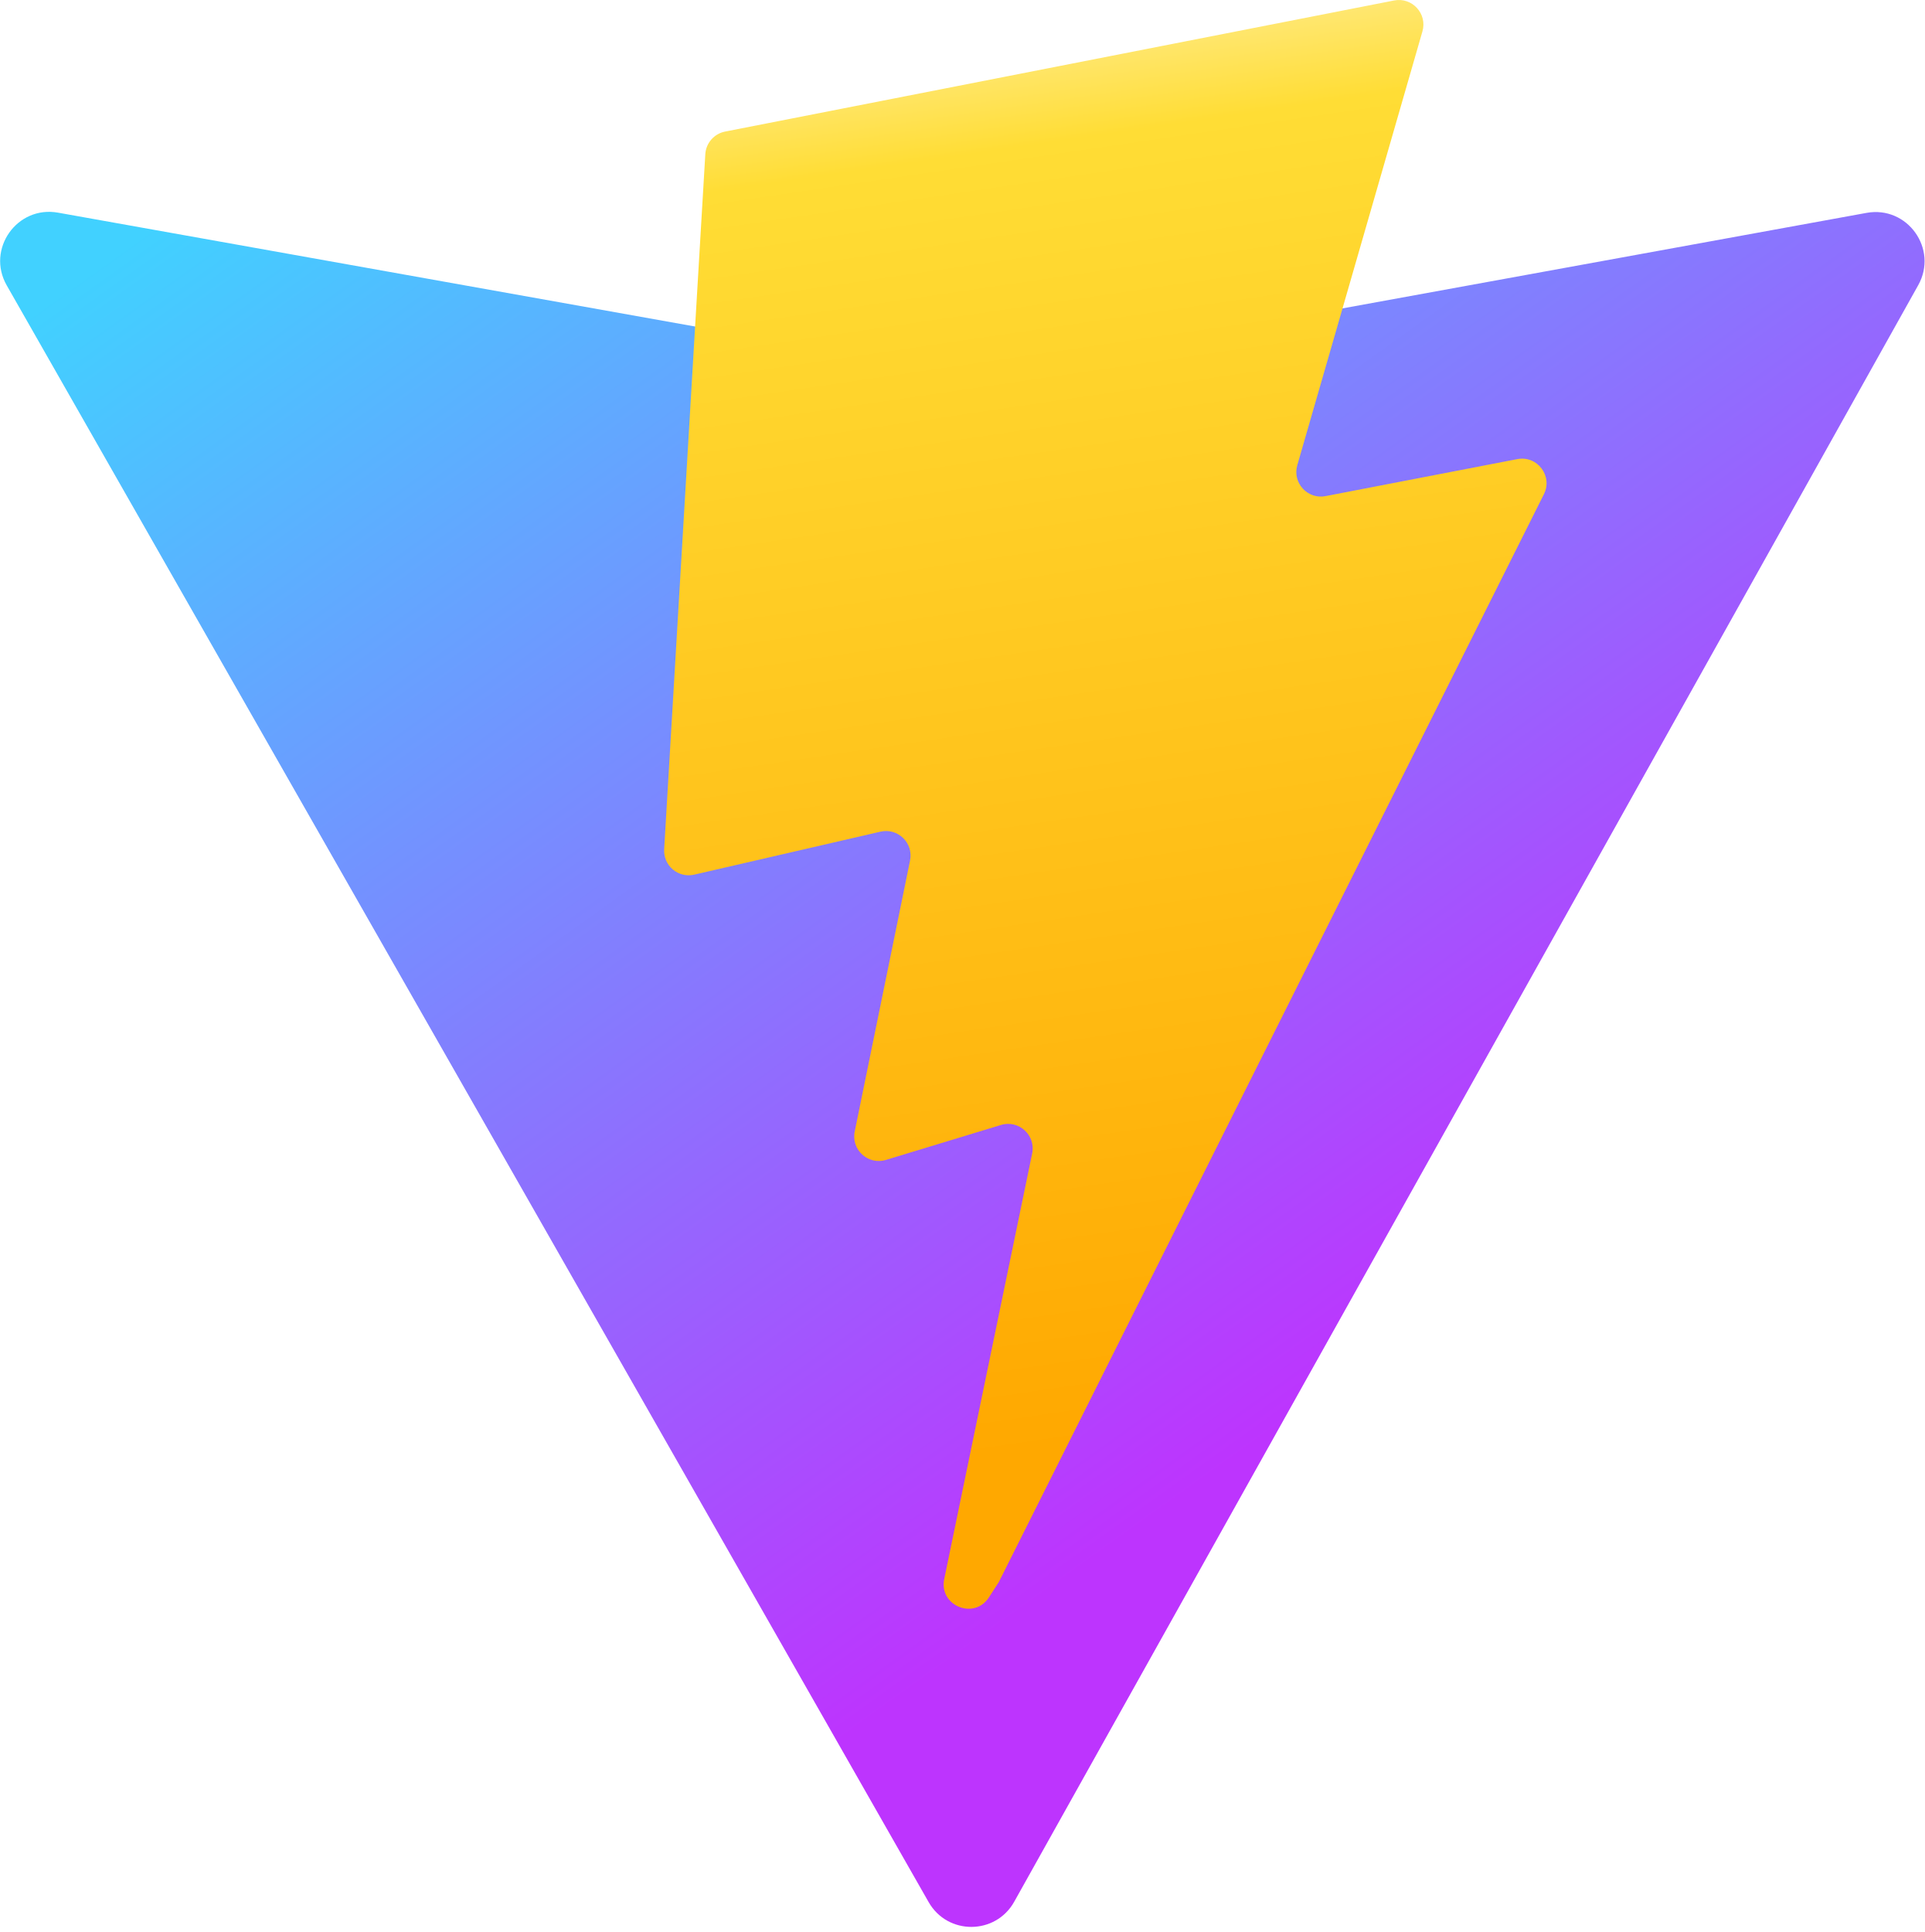
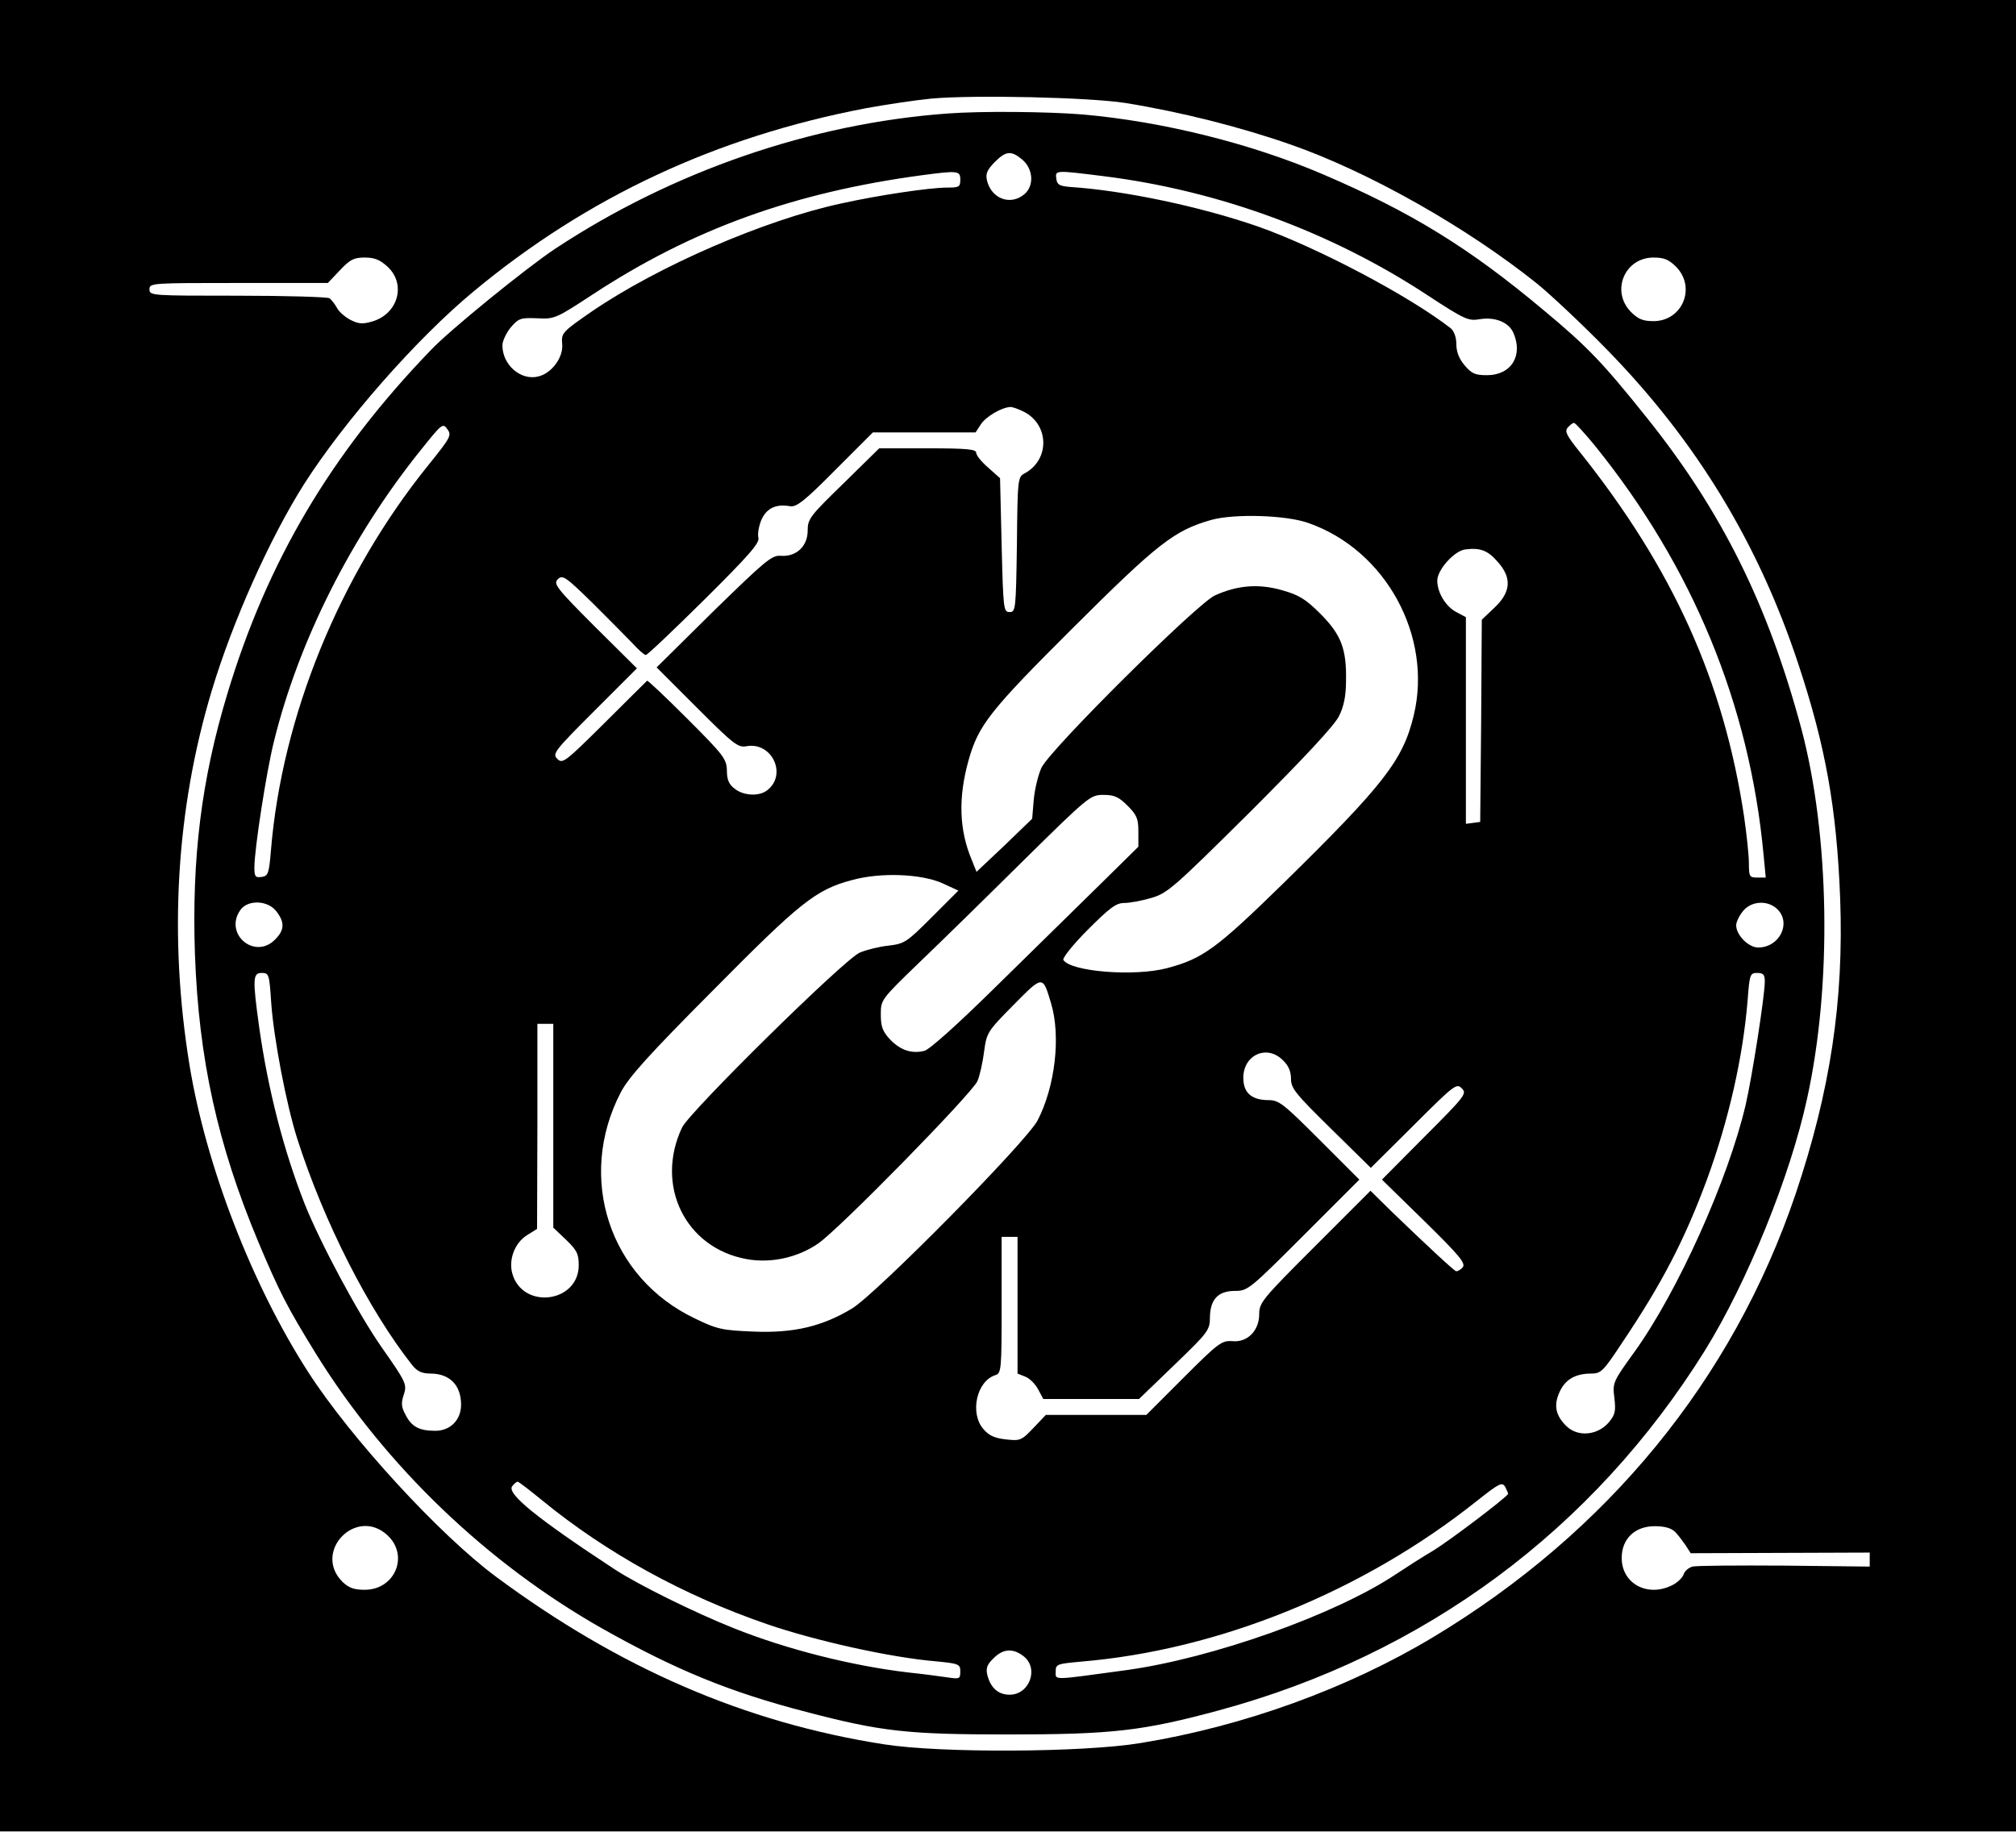
- <svg xmlns="http://www.w3.org/2000/svg" aria-hidden="true" role="img" class="iconify iconify--logos" width="31.88" height="32" preserveAspectRatio="xMidYMid meet" viewBox="0 0 256 257">
-   <defs>
-     <linearGradient id="IconifyId1813088fe1fbc01fb466" x1="-.828%" x2="57.636%" y1="7.652%" y2="78.411%">
-       <stop offset="0%" stop-color="#41D1FF" />
-       <stop offset="100%" stop-color="#BD34FE" />
-     </linearGradient>
-     <linearGradient id="IconifyId1813088fe1fbc01fb467" x1="43.376%" x2="50.316%" y1="2.242%" y2="89.03%">
-       <stop offset="0%" stop-color="#FFEA83" />
-       <stop offset="8.333%" stop-color="#FFDD35" />
-       <stop offset="100%" stop-color="#FFA800" />
-     </linearGradient>
-   </defs>
-   <path fill="url(#IconifyId1813088fe1fbc01fb466)" d="M255.153 37.938L134.897 252.976c-2.483 4.44-8.862 4.466-11.382.048L.875 37.958c-2.746-4.814 1.371-10.646 6.827-9.67l120.385 21.517a6.537 6.537 0 0 0 2.322-.004l117.867-21.483c5.438-.991 9.574 4.796 6.877 9.62Z" />
-   <path fill="url(#IconifyId1813088fe1fbc01fb467)" d="M185.432.063L96.44 17.501a3.268 3.268 0 0 0-2.634 3.014l-5.474 92.456a3.268 3.268 0 0 0 3.997 3.378l24.777-5.718c2.318-.535 4.413 1.507 3.936 3.838l-7.361 36.047c-.495 2.426 1.782 4.5 4.151 3.78l15.304-4.649c2.372-.72 4.652 1.36 4.15 3.788l-11.698 56.621c-.732 3.542 3.979 5.473 5.943 2.437l1.313-2.028l72.516-144.72c1.215-2.423-.88-5.186-3.54-4.672l-25.505 4.922c-2.396.462-4.435-1.77-3.759-4.114l16.646-57.705c.677-2.35-1.37-4.583-3.769-4.113Z" />
+ <svg xmlns="http://www.w3.org/2000/svg" version="1.0" width="634pt" height="576pt" viewBox="0 0 634 576" preserveAspectRatio="xMidYMid meet">
+   <g transform="translate(0,576) scale(0.1,-0.1)" fill="#000000" stroke="none">
+     <path d="M0 2880 l0 -2880 3170 0 3170 0 0 2880 0 2880 -3170 0 -3170 0 0 -2880z m3540 2556 c173 -28 360 -75 520 -131 243 -85 552 -259 775 -438 44 -36 143 -129 220 -208 279 -286 475 -607 601 -989 85 -257 120 -451 131 -735 12 -322 -31 -606 -140 -930 -198 -584 -591 -1064 -1140 -1394 -270 -162 -595 -280 -920 -333 -181 -30 -630 -32 -807 -4 -437 68 -833 240 -1220 527 -178 132 -457 436 -591 644 -177 275 -321 648 -373 965 -66 405 -42 806 70 1178 66 219 182 478 290 649 127 199 353 457 534 607 358 297 763 486 1235 576 61 11 153 25 205 30 134 12 496 4 610 -14z m-2321 -515 c59 -55 33 -148 -48 -172 -31 -9 -43 -8 -69 5 -17 9 -37 26 -43 39 -7 12 -17 25 -23 29 -6 4 -136 8 -288 8 -271 0 -278 0 -278 20 0 20 7 20 280 20 l281 0 38 40 c32 34 44 40 78 40 31 0 48 -7 72 -29z m4052 0 c64 -65 20 -171 -71 -171 -33 0 -48 6 -71 29 -64 65 -20 171 71 171 33 0 48 -6 71 -29z m-4052 -3990 c68 -64 23 -171 -72 -171 -34 0 -50 6 -70 25 -95 95 44 238 142 146z m4049 11 c9 -9 24 -29 33 -42 l16 -25 282 1 281 1 0 -22 0 -22 -267 3 c-148 1 -278 0 -290 -3 -12 -3 -25 -14 -28 -24 -4 -11 -19 -26 -35 -34 -78 -40 -160 4 -160 85 0 60 41 100 104 100 31 0 52 -6 64 -18z" />
+     <path d="M2980 5403 c-428 -31 -866 -182 -1235 -426 -89 -59 -333 -257 -391 -319 -314 -326 -514 -665 -639 -1080 -82 -271 -112 -517 -102 -818 12 -331 71 -599 199 -905 66 -157 91 -206 183 -355 218 -351 538 -658 901 -863 231 -130 400 -199 639 -261 237 -62 318 -71 635 -71 328 0 424 11 664 76 646 175 1176 567 1528 1132 132 213 268 547 321 792 79 358 71 828 -18 1163 -105 391 -250 683 -485 977 -140 175 -187 224 -325 339 -235 197 -417 309 -695 428 -226 97 -505 166 -755 188 -111 9 -320 11 -425 3z m235 -145 c35 -30 38 -84 5 -110 -43 -35 -102 -13 -116 44 -5 22 0 33 24 58 36 36 52 37 87 8z m-195 -63 c0 -23 -4 -25 -42 -25 -54 0 -216 -24 -333 -50 -241 -52 -575 -197 -783 -339 -94 -65 -97 -68 -94 -103 4 -42 -33 -92 -75 -102 -55 -14 -113 36 -113 98 0 13 12 39 26 56 25 29 31 31 83 29 55 -3 59 -1 175 75 314 206 634 321 1036 375 113 15 120 14 120 -14z m450 11 c362 -45 718 -176 1020 -375 116 -76 128 -81 163 -75 48 8 91 -9 106 -42 32 -72 -6 -134 -83 -134 -37 0 -48 5 -70 31 -17 20 -26 42 -26 66 0 22 -7 41 -17 50 -129 101 -420 255 -608 321 -179 62 -419 113 -590 124 -33 3 -41 7 -43 26 -4 27 -4 27 148 8z m-250 -741 c80 -41 82 -151 2 -194 -21 -11 -22 -17 -24 -224 -3 -204 -4 -212 -23 -212 -19 0 -20 8 -25 211 l-5 210 -37 33 c-21 18 -38 39 -38 47 0 11 -29 14 -152 14 l-153 0 -112 -110 c-106 -103 -113 -112 -113 -149 0 -49 -36 -83 -85 -79 -28 2 -49 -16 -211 -174 l-179 -177 127 -127 c114 -114 129 -126 155 -121 81 15 130 -90 65 -139 -25 -19 -73 -17 -101 5 -19 14 -25 29 -25 58 -1 36 -10 48 -124 162 -68 68 -125 122 -127 120 -2 -2 -63 -62 -135 -134 -123 -122 -131 -128 -147 -112 -17 16 -10 25 116 151 l134 134 -133 132 c-121 121 -130 134 -116 148 15 15 24 9 108 -73 50 -50 107 -107 126 -127 19 -21 38 -38 43 -38 5 0 88 79 185 175 140 139 174 178 169 194 -3 11 1 35 9 55 16 37 46 52 90 44 20 -4 45 15 143 114 l118 118 161 0 162 0 17 26 c16 24 65 53 93 54 7 0 26 -7 42 -15z m-1873 -168 c-278 -344 -460 -788 -495 -1212 -6 -73 -9 -80 -29 -83 -20 -3 -23 1 -23 30 0 57 38 302 61 394 78 318 244 648 465 922 64 80 67 82 81 62 14 -19 10 -26 -60 -113z m3669 61 c307 -380 486 -814 530 -1285 l7 -73 -27 0 c-24 0 -26 3 -26 45 0 25 -7 90 -15 146 -64 427 -224 781 -518 1149 -40 50 -47 63 -37 75 7 8 16 15 20 15 4 0 34 -33 66 -72z m-901 -243 c243 -85 391 -356 331 -605 -34 -141 -93 -217 -412 -530 -209 -204 -251 -235 -364 -265 -103 -27 -303 -11 -326 26 -3 6 31 49 77 95 69 69 89 84 114 84 17 0 56 7 86 16 51 15 70 32 312 272 170 170 265 272 278 300 15 29 22 64 22 110 2 101 -15 146 -81 212 -47 47 -68 59 -121 74 -74 21 -141 15 -211 -17 -58 -28 -517 -483 -545 -542 -10 -22 -21 -67 -24 -100 l-5 -60 -87 -84 -88 -83 -14 35 c-41 96 -44 198 -11 316 31 110 66 155 329 417 266 265 318 306 435 339 73 20 236 15 305 -10z m595 -122 c45 -50 42 -95 -10 -144 l-40 -38 -2 -318 -3 -318 -22 -3 -23 -3 0 325 0 325 -30 16 c-33 17 -60 61 -60 99 0 34 54 94 88 98 47 6 71 -3 102 -39z m-1164 -767 c29 -29 34 -41 34 -81 l0 -48 -132 -130 c-73 -72 -219 -215 -324 -318 -115 -113 -201 -190 -217 -194 -40 -10 -76 2 -109 37 -22 24 -28 39 -28 77 0 46 0 47 118 161 66 63 214 208 330 323 206 203 211 207 252 207 34 0 48 -6 76 -34z m-582 -244 l50 -23 -83 -83 c-79 -79 -86 -84 -136 -90 -29 -3 -70 -13 -91 -22 -47 -19 -535 -500 -559 -550 -86 -182 10 -379 203 -414 77 -14 161 5 225 49 69 48 484 472 501 511 8 19 17 62 21 94 8 58 10 62 92 145 93 94 92 94 118 7 32 -105 13 -264 -42 -370 -36 -68 -506 -544 -583 -591 -94 -57 -184 -78 -309 -73 -99 4 -115 7 -185 41 -270 128 -373 443 -234 711 25 48 87 117 290 321 275 278 324 317 437 347 90 25 218 20 285 -10z m-2095 -88 c27 -35 26 -59 -4 -89 -64 -65 -162 18 -109 93 23 33 86 31 113 -4z m4721 6 c44 -44 6 -120 -61 -120 -30 0 -69 39 -69 70 0 10 9 29 21 44 26 33 79 36 109 6z m-4737 -295 c8 -111 47 -317 82 -427 84 -262 224 -537 361 -711 17 -21 31 -27 60 -27 59 -1 94 -37 94 -98 0 -48 -34 -82 -81 -82 -51 0 -75 13 -94 51 -13 24 -14 37 -5 63 10 32 8 38 -70 149 -74 106 -193 328 -242 451 -66 168 -115 358 -143 556 -21 152 -20 170 8 170 23 0 24 -4 30 -95z m4697 68 c0 -45 -40 -300 -60 -387 -55 -236 -214 -589 -350 -778 -68 -94 -69 -97 -63 -145 5 -42 2 -53 -18 -77 -35 -40 -95 -46 -131 -13 -36 34 -43 67 -23 110 18 39 50 57 99 57 31 0 38 7 98 98 125 186 196 323 266 512 68 186 113 382 128 564 6 82 8 86 30 86 19 0 24 -5 24 -27z m-3810 -453 l0 -321 40 -38 c34 -33 40 -44 40 -80 0 -119 -177 -141 -209 -26 -12 44 8 96 46 120 l32 20 1 323 0 322 25 0 25 0 0 -320z m2295 205 c17 -16 25 -35 25 -58 0 -30 14 -47 126 -157 l125 -123 135 134 c127 127 135 133 151 116 17 -16 11 -24 -117 -152 l-134 -135 133 -130 c112 -110 131 -133 121 -146 -7 -8 -17 -13 -21 -12 -8 3 -91 80 -202 187 l-67 66 -175 -175 c-165 -165 -175 -177 -175 -213 0 -52 -37 -90 -85 -85 -33 2 -43 -5 -153 -115 l-117 -117 -158 0 -158 0 -39 -41 c-38 -40 -42 -41 -87 -36 -35 4 -53 12 -70 32 -44 50 -22 151 37 170 19 6 20 16 20 221 l0 214 25 0 25 0 0 -215 0 -215 25 -10 c13 -5 31 -23 40 -40 l16 -30 150 0 151 0 112 108 c106 102 111 109 111 149 1 57 26 83 79 83 40 0 46 5 216 175 l175 175 -125 125 c-113 113 -128 125 -160 125 -54 0 -80 23 -80 70 0 73 75 106 125 55z m-2331 -1383 c204 -167 446 -300 708 -390 151 -52 388 -105 531 -117 73 -7 77 -9 77 -32 0 -23 -3 -24 -37 -19 -21 3 -78 11 -127 16 -178 21 -383 73 -548 139 -123 49 -299 136 -373 184 -247 162 -343 240 -324 263 6 8 14 14 17 14 3 0 37 -26 76 -58z m3039 20 c-4 -11 -185 -148 -236 -179 -34 -20 -87 -54 -117 -74 -190 -127 -578 -265 -850 -302 -235 -32 -220 -32 -220 -4 0 23 4 24 79 31 433 36 887 220 1245 505 72 57 80 61 90 44 5 -10 9 -20 9 -21z m-1524 -511 c49 -38 19 -121 -44 -121 -36 0 -60 22 -70 62 -5 21 -1 33 19 52 30 31 62 33 95 7z" />
+   </g>
</svg>
